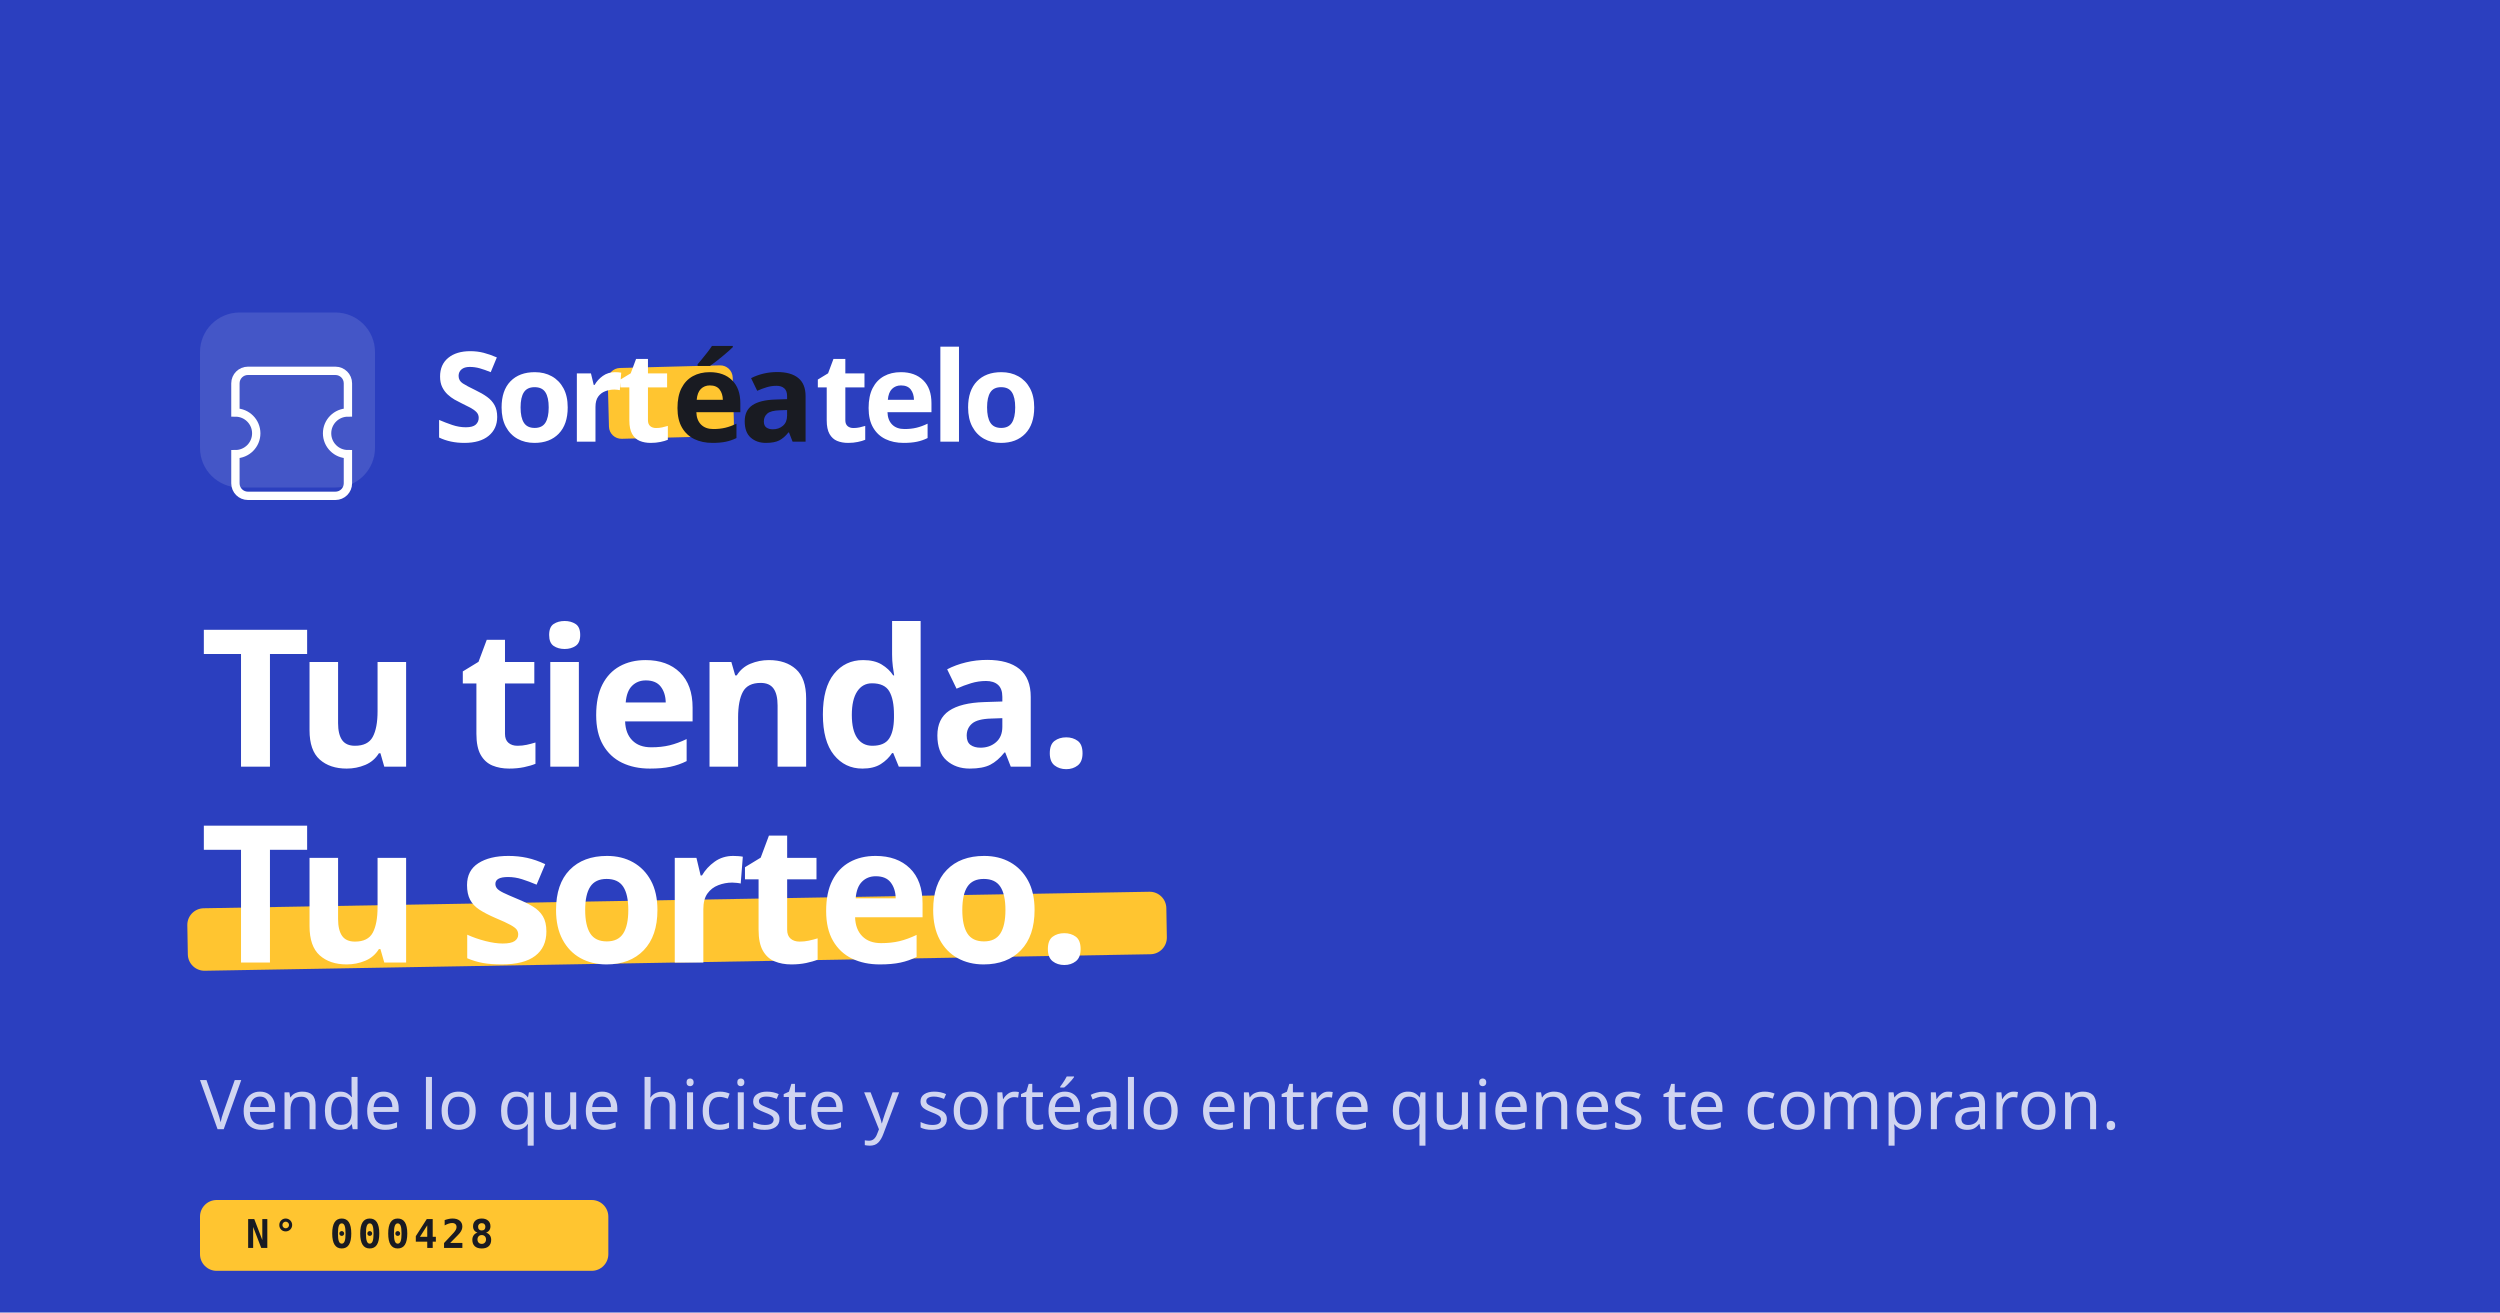
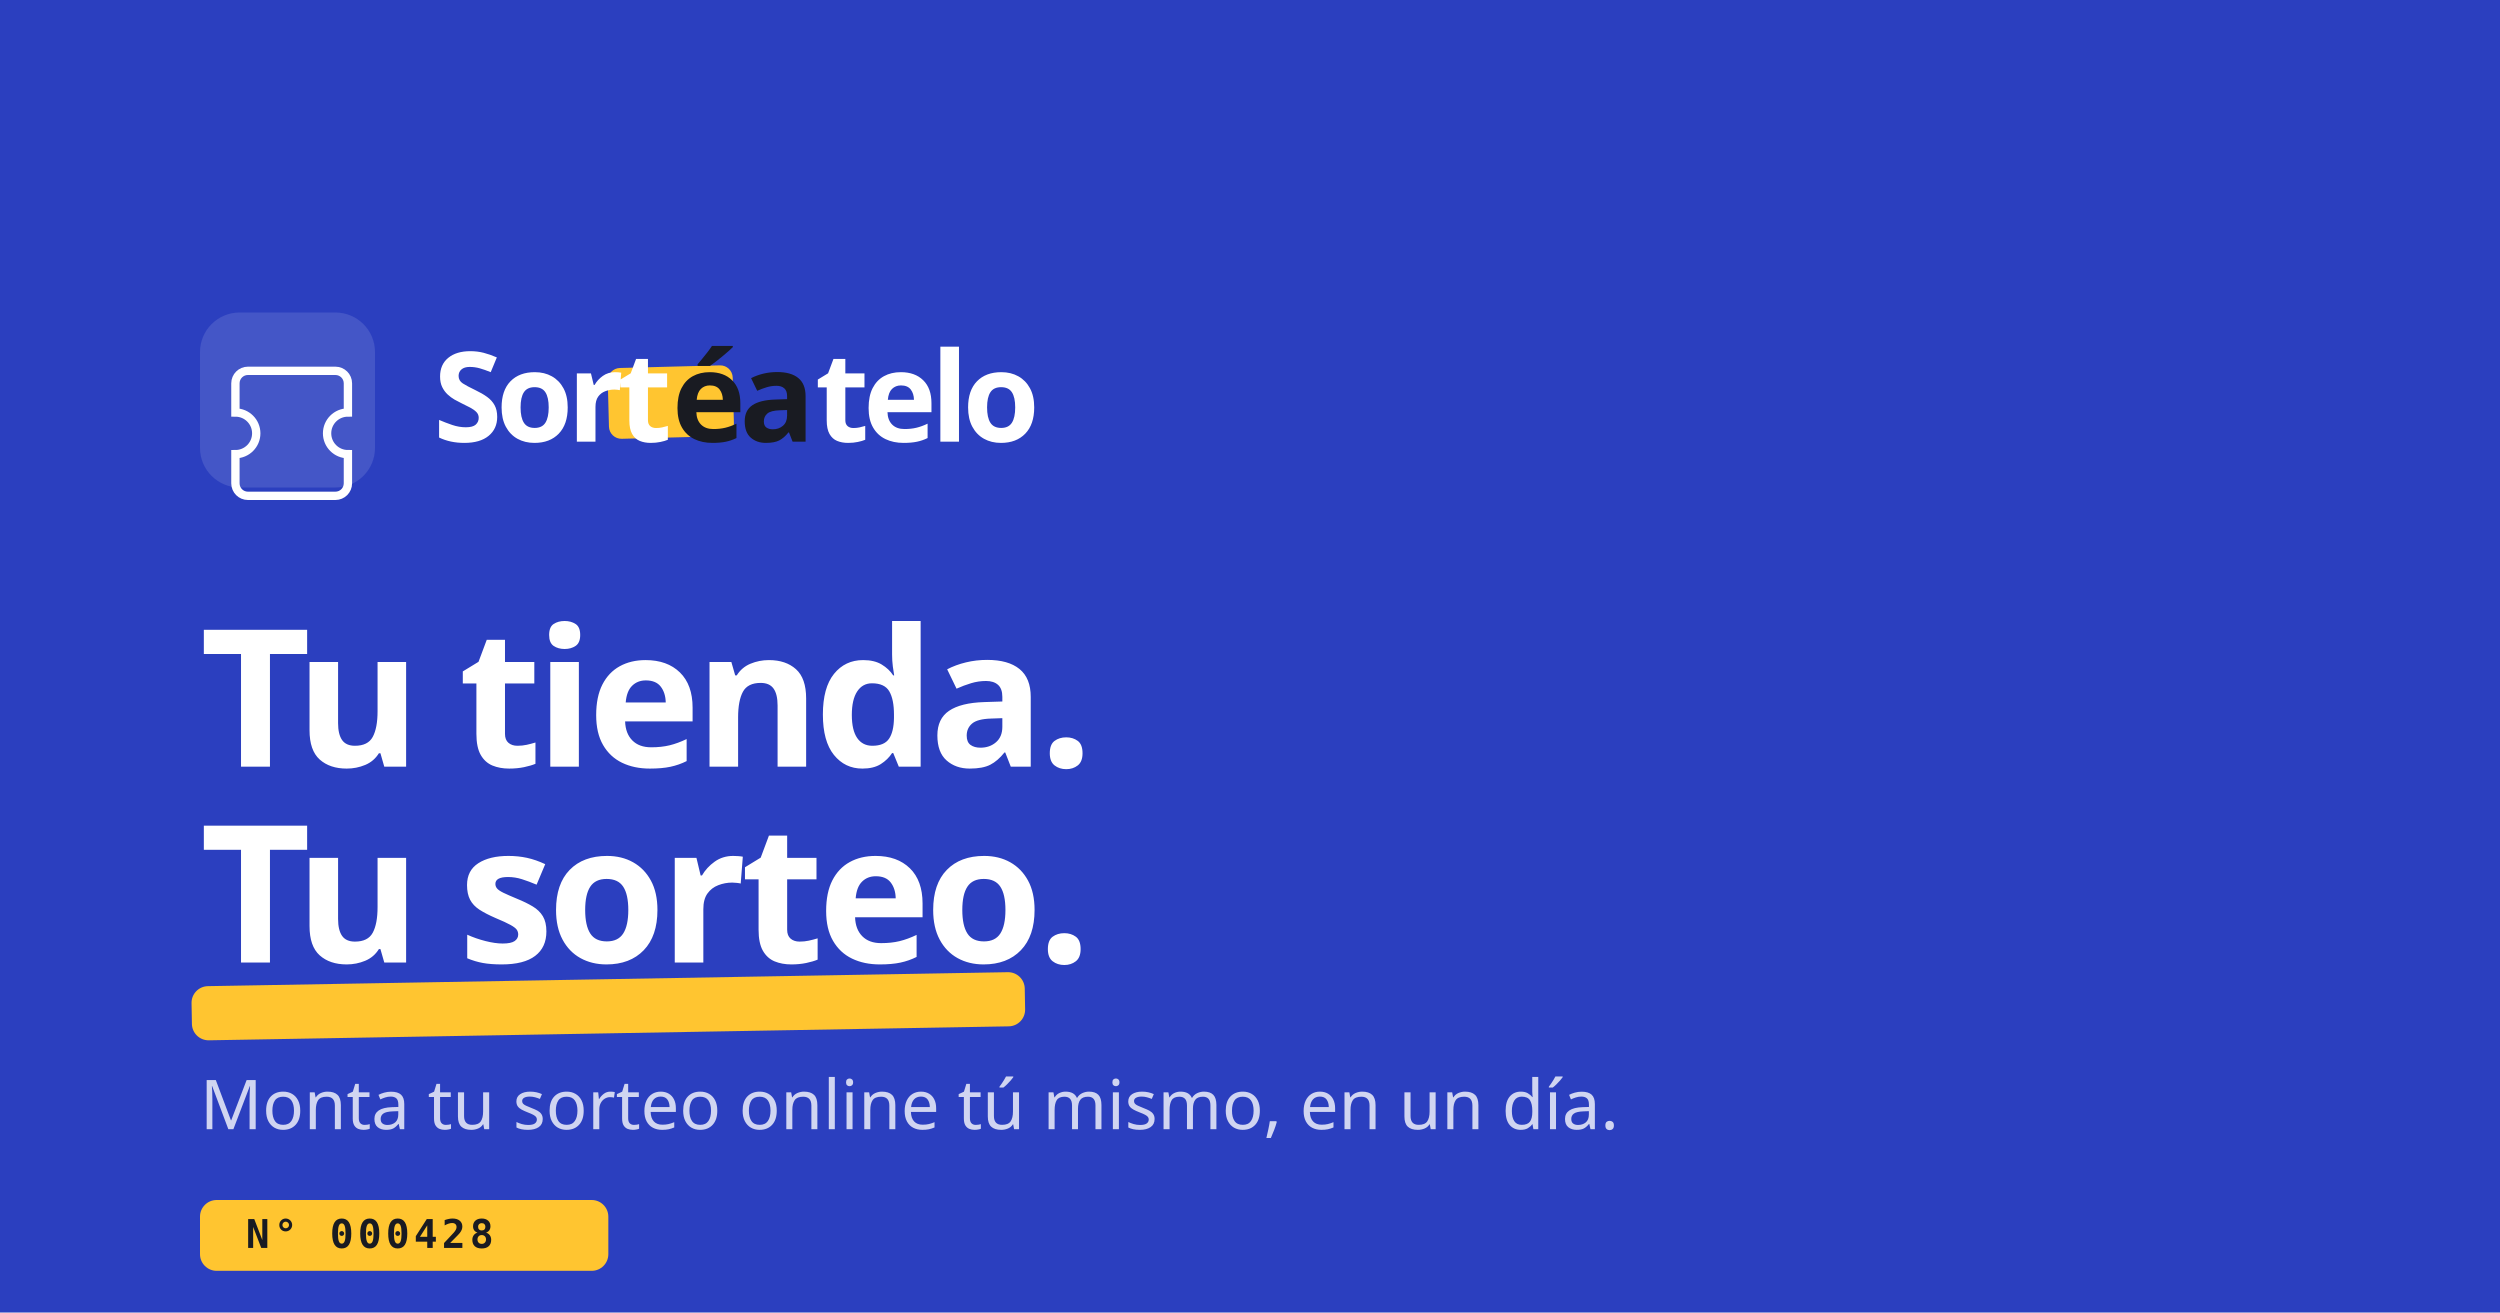
<svg xmlns="http://www.w3.org/2000/svg" width="1200" height="630" viewBox="0 0 1200 630" role="img" aria-label="Sortéatelo">
  <defs>
    <style>
      .wm { font-family: 'Bricolage Grotesque', 'Segoe UI', system-ui, sans-serif; font-weight: 800; letter-spacing: -3px; }
      .tg { font-family: 'Instrument Sans', 'Segoe UI', system-ui, sans-serif; font-weight: 500; }
      .mono { font-family: 'IBM Plex Mono', ui-monospace, monospace; font-weight: 600; letter-spacing: 2px; }
    </style>
  </defs>
  <rect width="1200" height="630" fill="#2b3fbf" />
  <rect x="96" y="150" width="84" height="84" rx="19" fill="#ffffff" opacity="0.12" />
  <path d="M119 178h42a6 6 0 0 1 6 6v14a10 10 0 0 0 0 20v14a6 6 0 0 1-6 6h-42a6 6 0 0 1-6-6v-14a10 10 0 0 0 0-20v-14a6 6 0 0 1 6-6z" fill="none" stroke="#ffffff" stroke-width="4" />
  <rect x="292" y="176" width="60" height="34" rx="6" fill="#ffc530" transform="rotate(-1.5 322 193)" />
  <text x="208" y="212" class="wm" font-size="60" fill="#ffffff">Sort<tspan fill="#191b22">éa</tspan>telo</text>
  <text x="96" y="368" class="wm" font-size="92" fill="#ffffff">Tu tienda.</text>
-   <rect x="90" y="432" width="470" height="30" rx="8" fill="#ffc530" transform="rotate(-1 325 447)" />
+   <rect x="92" y="470" width="400" height="26" rx="8" fill="#ffc530" transform="rotate(-1 292 483)" />
  <text x="96" y="462" class="wm" font-size="92" fill="#ffffff">Tu sorteo.</text>
-   <text x="96" y="542" class="tg" font-size="33" fill="#d0d5f1">Vende lo que hiciste y sortéalo entre quienes te compraron.</text>
+   <text x="96" y="542" class="tg" font-size="33" fill="#d0d5f1">Monta tu sorteo online tú mismo, en un día.</text>
  <rect x="96" y="576" width="196" height="34" rx="8" fill="#ffc530" />
  <text x="118" y="599" class="mono" font-size="19" fill="#191b22">N° 000428</text>
</svg>
